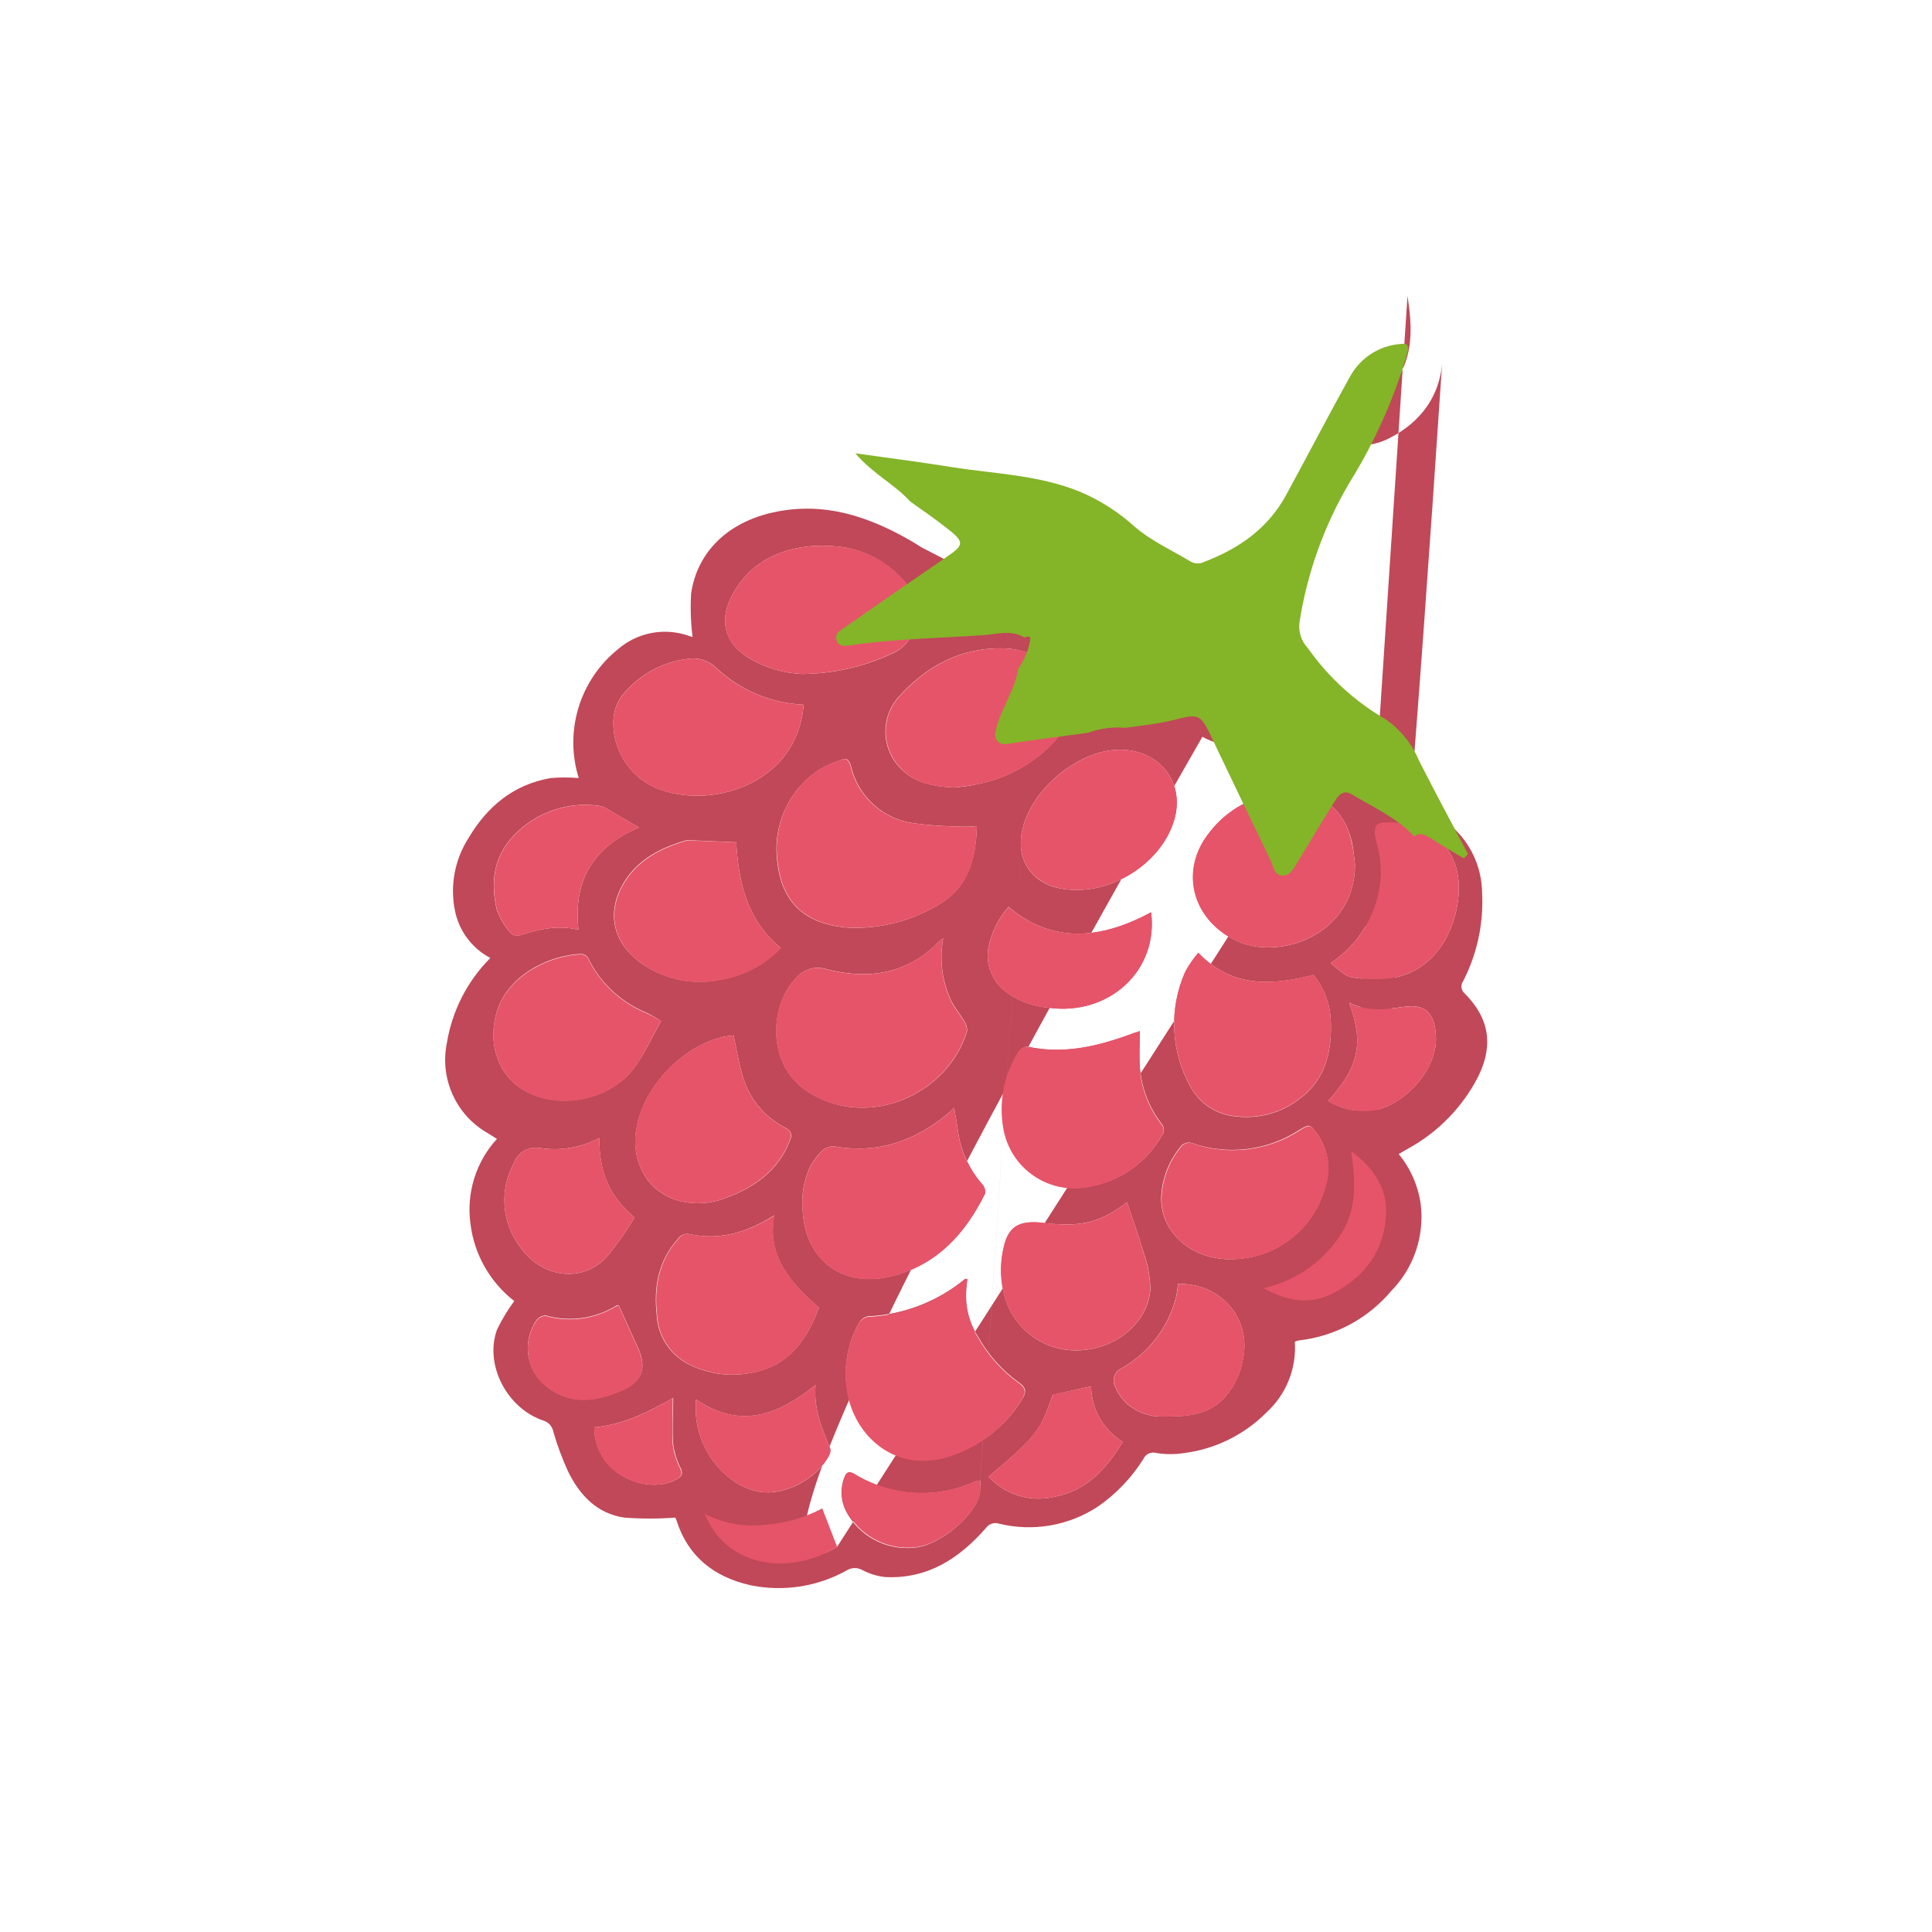
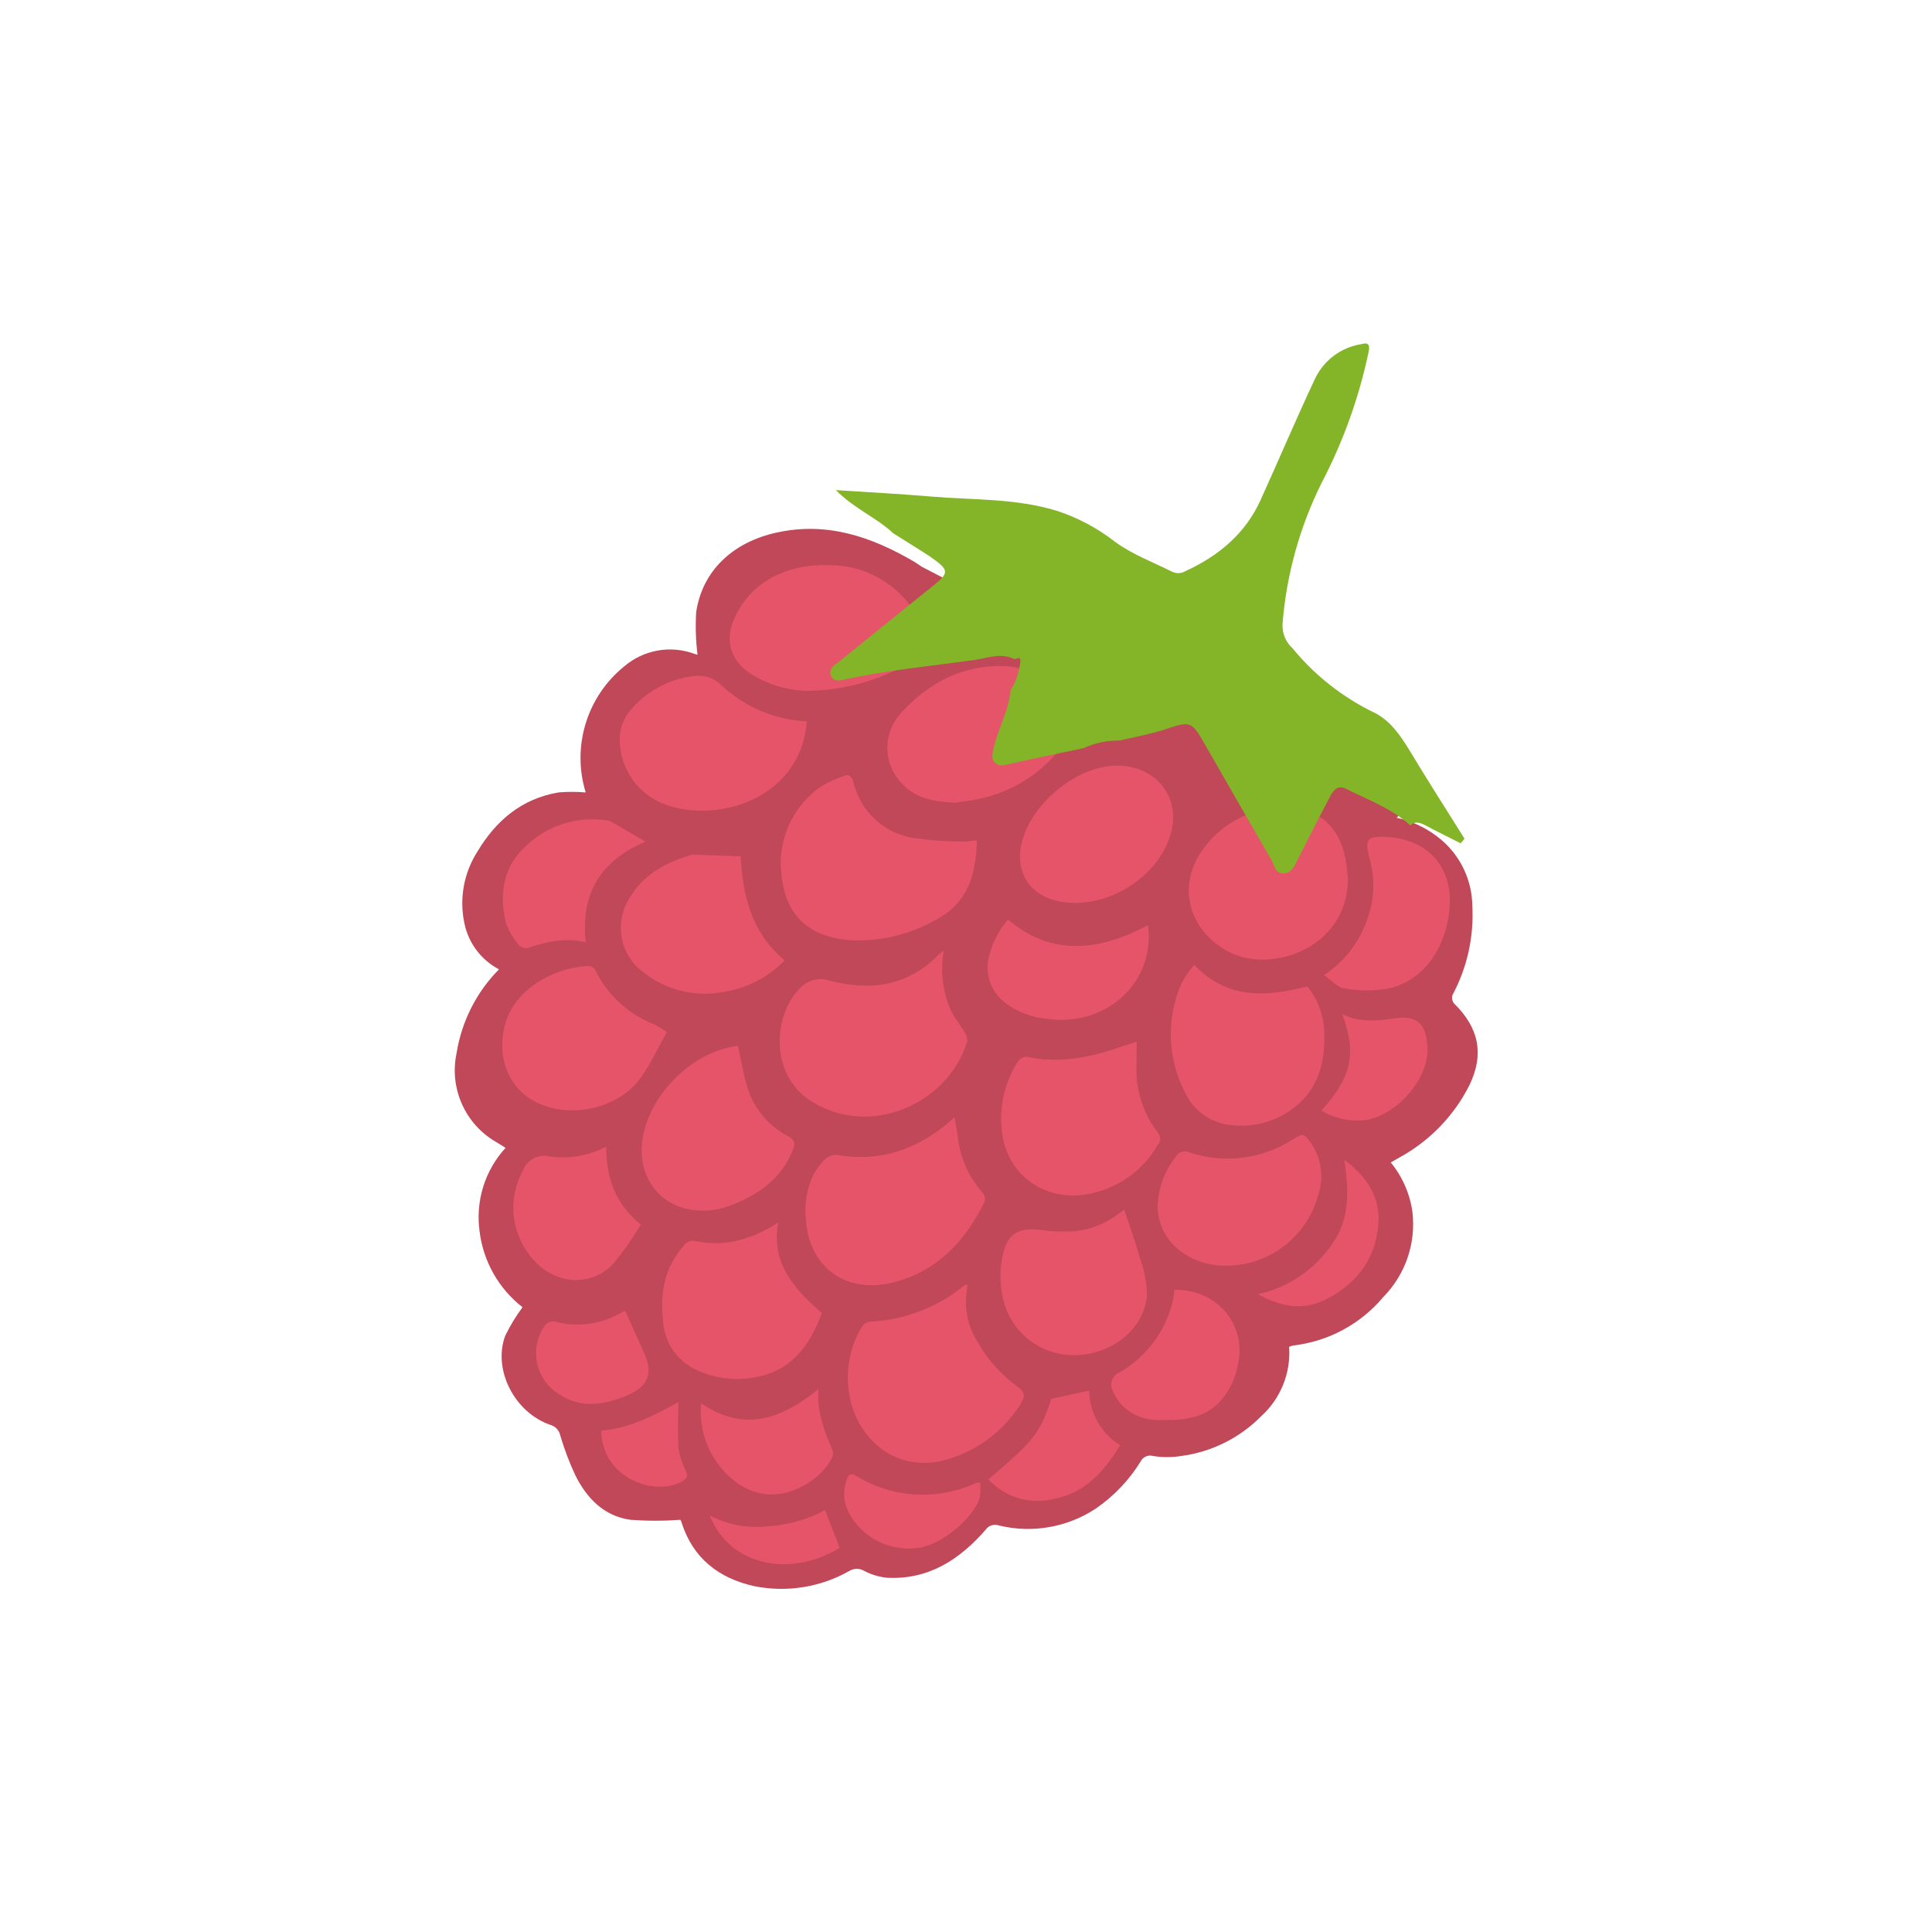
<svg xmlns="http://www.w3.org/2000/svg" id="Ebene_1" data-name="Ebene 1" viewBox="0 0 255.12 255.12">
  <defs>
    <style>.cls-1{fill:#c04858;}.cls-2{fill:#e65469;}.cls-3{fill:#84b427;}</style>
  </defs>
-   <path class="cls-1" d="M186,105.64a6.22,6.22,0,0,0-.47.43,13.89,13.89,0,0,1,6.11,3,11.86,11.86,0,0,1,4.07,8.81,22.88,22.88,0,0,1-2.67,12,1.24,1.24,0,0,0,.22,1.15c3.34,3.28,4,6.82,2,11a22.6,22.6,0,0,1-9.42,9.7l-1.14.66a13.35,13.35,0,0,1,2.91,6.66,13.94,13.94,0,0,1-3.9,11.42A18.63,18.63,0,0,1,171.55,177a3,3,0,0,0-.57.17,11.56,11.56,0,0,1-3.76,9.36,18.65,18.65,0,0,1-10.81,5.34,11.77,11.77,0,0,1-3.7,0,1.44,1.44,0,0,0-1.74.81,21.62,21.62,0,0,1-6,6.27,16.57,16.57,0,0,1-13,2.26,1.56,1.56,0,0,0-1.81.6c-3.46,3.94-7.62,6.72-13.28,6.44a8.44,8.44,0,0,1-3-.92,2,2,0,0,0-2,0,18.4,18.4,0,0,1-12.77,2c-4.85-1.08-8.27-3.82-9.77-8.54a2.93,2.93,0,0,0-.16-.39,45.76,45.76,0,0,1-6.73,0c-3.6-.52-5.87-2.94-7.39-6a36.4,36.4,0,0,1-2-5.37,1.88,1.88,0,0,0-1.33-1.45c-4.81-1.63-7.78-7.39-6.1-12a23.3,23.3,0,0,1,2.28-3.78,15.23,15.23,0,0,1-5.78-10.15,13.82,13.82,0,0,1,3.49-11.26c-.43-.28-.84-.53-1.25-.78A11.12,11.12,0,0,1,59,137.78a20.59,20.59,0,0,1,5.75-11.28,9.08,9.08,0,0,1-4.64-6.08,13,13,0,0,1,1.76-9.76c2.45-4.12,5.89-7.07,10.88-7.92a22.46,22.46,0,0,1,3.67,0,15.81,15.81,0,0,1,5.17-17A9.48,9.48,0,0,1,91.06,84a2.65,2.65,0,0,0,.39.1,31.5,31.5,0,0,1-.19-5.73c.82-5.54,4.9-9.41,10.85-10.71,6.79-1.49,12.77.59,18.46,3.92.31.18.6.38,1.07.67m31.29,9.62-14.7-2.31c.09.12.22.22.42.44m-14.1,43.91a6.77,6.77,0,0,0-.63.49c-4.12,4.23-9.22,5-14.75,3.59a3.73,3.73,0,0,0-4,1.1c-3.41,3.4-4.19,11.42,1.53,15.08,8,5.11,18.51.31,21-8a2,2,0,0,0-.39-1.34c-.54-.94-1.26-1.77-1.73-2.73A13.55,13.55,0,0,1,124.55,123.91ZM129,109.08c-.52,0-1,.1-1.4.08a54.24,54.24,0,0,1-6.89-.44,9.88,9.88,0,0,1-8.34-7.54c-.22-.83-.56-1.19-1.44-.79a15.45,15.45,0,0,0-2.88,1.32A12.59,12.59,0,0,0,102.67,114c.62,5.34,3.83,8.12,9.41,8.5a21.14,21.14,0,0,0,11.24-2.69C127.81,117.51,128.84,113.6,129,109.08Zm-1.22,59.8c-.2,0-.3,0-.35,0a21.7,21.7,0,0,1-12.85,4.94,1.66,1.66,0,0,0-1.07.77,13.35,13.35,0,0,0-1.52,9.58c1.21,5.88,7,10.72,14.35,7.75a17.27,17.27,0,0,0,8.65-7.18c.49-.82.63-1.43-.4-2.15a18.72,18.72,0,0,1-5.39-6,10.1,10.1,0,0,1-1.6-6.27C127.61,169.88,127.68,169.4,127.74,168.88ZM126,146.29c-.4.37-.66.62-.93.84-4.15,3.43-8.88,5.15-14.37,4.34a2.27,2.27,0,0,0-2.31.63A10.83,10.83,0,0,0,107,154a11.26,11.26,0,0,0-1,5.94c.37,6.55,5.38,10.23,11.85,8.55,6-1.55,9.64-5.69,12.22-10.87a1.47,1.47,0,0,0-.34-1.22,13.49,13.49,0,0,1-3.26-7.22C126.36,148.31,126.18,147.41,126,146.29Zm52.93-32.1c-.12-1-.18-1.9-.38-2.84-1-4.61-4.16-7-9-6.65a13.3,13.3,0,0,0-9.78,5.18c-4,4.91-2.43,11.37,3.3,14.25S178.92,123.48,178.93,114.19ZM126.09,104c.77-.11,1.93-.2,3-.46a18.69,18.69,0,0,0,10.75-6.33,5.51,5.51,0,0,0,1.38-4.78,9.07,9.07,0,0,0-8.37-6.8c-5.83-.25-10.47,2.28-14.16,6.36a6.88,6.88,0,0,0,.09,9.32C120.63,103.34,123.09,103.85,126.09,104ZM105.93,89a28.34,28.34,0,0,0,11.74-2.64,5.27,5.27,0,0,0,3.3-4.5,6.61,6.61,0,0,0-2-5.56,13.23,13.23,0,0,0-9.14-4.19c-5.53-.39-11,1.65-13.46,7.13-1.37,3.08-.47,5.85,2.49,7.63A14.9,14.9,0,0,0,105.93,89Zm52.3,36.85a13.82,13.82,0,0,0-1.74,2.53,17,17,0,0,0,.63,15,7.57,7.57,0,0,0,6.17,4.05,11.42,11.42,0,0,0,8.33-2.33c3.49-2.62,4.28-6.36,4.11-10.36a10.27,10.27,0,0,0-2.27-6C168,130.11,162.74,130.53,158.23,125.81Zm-7.72,10.33c-.36.12-.94.3-1.5.5-4.3,1.57-8.67,2.54-13.3,1.53a1.52,1.52,0,0,0-1.17.67,14.22,14.22,0,0,0-2,10.08A9.53,9.53,0,0,0,144,156.65a13.6,13.6,0,0,0,9.37-6.6,1.24,1.24,0,0,0,0-1.68,13.88,13.88,0,0,1-2.83-7.28C150.41,139.45,150.51,137.8,150.51,136.14ZM106.12,93.05a18,18,0,0,1-11.57-4.89A4.36,4.36,0,0,0,90.83,87a13.06,13.06,0,0,0-8.73,4.91A6,6,0,0,0,81,95.08a9.32,9.32,0,0,0,6.5,9.29C94.48,106.72,105.34,103.3,106.12,93.05Zm2,79.6c-3.85-3.31-6.86-6.83-5.89-12.17-3.44,2.19-7,3.33-11.08,2.51a1.47,1.47,0,0,0-1.64.61c-2.61,2.93-3.2,6.39-2.79,10.07a7.7,7.7,0,0,0,4.11,6.43,12.81,12.81,0,0,0,8,1.25C104.09,180.55,106.54,177,108.14,172.65ZM96.87,136.72c-.48.07-1,.11-1.52.23-5.62,1.42-10.64,6.94-11.37,12.48-.58,4.48,1.84,8.25,6,9.21a9.85,9.85,0,0,0,5.61-.36c4-1.43,7.19-3.67,8.74-7.69.33-.83.13-1.28-.69-1.71A11,11,0,0,1,98.05,142C97.55,140.35,97.28,138.61,96.87,136.72Zm-9.58-1.87a16.31,16.31,0,0,0-1.82-1.08,14.77,14.77,0,0,1-7.83-7.3,1.13,1.13,0,0,0-.83-.5c-4,.08-9.57,2.62-11.13,7.39-1.49,4.57.24,9.18,4.27,11,4.7,2.19,11.13.59,14-3.63C85.19,138.93,86.15,136.89,87.29,134.85Zm9.93-23.63-6-.26a1.78,1.78,0,0,0-.61,0c-3.39,1-6.41,2.52-8.26,5.63-2.2,3.72-1.55,7.54,1.88,10.26a13.27,13.27,0,0,0,10.57,2.58,14.51,14.51,0,0,0,8.3-4.25C98.58,121.45,97.52,116.37,97.22,111.22Zm51.6,47.52c-3.22,2.51-5.67,3.23-10,2.86-.74-.06-1.48-.18-2.22-.2-2.22,0-3.35.78-3.94,2.86a13.16,13.16,0,0,0-.14,6.39,9.76,9.76,0,0,0,9.83,7.67c4.92-.13,9.16-3.53,9.56-8a14.9,14.9,0,0,0-.93-5C150.34,163.1,149.54,160.93,148.82,158.74ZM147.87,99c-5.5,0-11.88,5.33-12.93,10.84-.75,3.93,1.48,7,5.56,7.56,6.11.91,12.94-3.4,14.58-9.22C156.47,103.28,153.13,99,147.87,99Zm14.52,67.27a12.82,12.82,0,0,0,12.6-9.57,7.85,7.85,0,0,0-1.06-7c-1-1.31-1-1.29-2.43-.44A16.24,16.24,0,0,1,157.55,151a1.4,1.4,0,0,0-1.78.58,11.2,11.2,0,0,0-2.43,6.39C153.14,162.6,157.21,166.28,162.39,166.28Zm-83.25-16a12.64,12.64,0,0,1-7.83,1.33,3.09,3.09,0,0,0-3.47,2,10.25,10.25,0,0,0,.86,11.09c2.88,4.07,8.14,4.75,11.35,1.37a41.94,41.94,0,0,0,3.74-5.3C80.34,157.92,79.1,154.47,79.14,150.27Zm96.55-23.08c1,.72,1.82,1.69,2.75,1.84a17.11,17.11,0,0,0,5.62.08c4.61-.85,7.79-4.88,8.48-10.28.78-6.17-3-10.3-9.32-10.24-1.47,0-1.84.41-1.63,1.82a13.32,13.32,0,0,0,.32,1.39,13.29,13.29,0,0,1-.3,7.65A14.71,14.71,0,0,1,175.69,127.19ZM152,120.47c-7.41,4-13.52,3.74-18.83-.72a11.67,11.67,0,0,0-2.53,4.82,6,6,0,0,0,2.31,6.49,11,11,0,0,0,5.47,2C146.46,134.19,153,128.14,152,120.47Zm3.55,49.06a14.66,14.66,0,0,1-.22,1.62,15.07,15.07,0,0,1-7.15,9.49,1.79,1.79,0,0,0-.94,2.46,6.71,6.71,0,0,0,1.54,2.23,6.84,6.84,0,0,0,4.75,1.72c2.87,0,5.71-.07,7.93-2.24a10,10,0,0,0,2.64-5.17C165.34,174.21,161.3,169.43,155.57,169.53ZM76.39,122.78c-.74-6.54,2-11,8-13.5-1.56-.91-3-1.74-4.38-2.55a2.07,2.07,0,0,0-.79-.31,13,13,0,0,0-11.4,3.93c-2.66,2.77-3.08,6.28-2.2,9.86a9.71,9.71,0,0,0,1.81,3,1.34,1.34,0,0,0,1.17.32C71.1,122.72,73.59,122.09,76.39,122.78Zm15.52,62a11.84,11.84,0,0,0,4.63,10.55A8.4,8.4,0,0,0,100.4,197c3.41.53,7.69-1.9,9.14-4.94a1.17,1.17,0,0,0,.06-.88c-1.1-2.6-2.17-5.2-1.91-8.28C102.77,186.82,97.8,188.81,91.91,184.8ZM165,100.53c1.94-2.27,5.3-6.71,1.55,1.22a50.88,50.88,0,0,1,5.91-.41,10,10,0,0,1,7.75,4,4.32,4.32,0,0,0,.5-.2m-99,67.21s-.06,0-.14,0-.29.14-.44.21a11.65,11.65,0,0,1-9.06,1.15,1.54,1.54,0,0,0-1.22.6,6.47,6.47,0,0,0,1.38,8.82c3.13,2.41,6.46,1.93,9.8.51,2.76-1.17,3.43-2.93,2.24-5.6ZM130.55,195a8.94,8.94,0,0,0,8.62,2.66c4.37-.79,6.94-3.75,9.08-7.26a8.78,8.78,0,0,1-4.17-7.34L139,184.19C137.44,188.87,136.78,189.73,130.55,195Zm44.81-49.63a9.32,9.32,0,0,0,6.1,1.26c4.15-.79,8.26-5.44,8.16-9.54-.07-3.43-1.49-4.51-4.14-4.15-2.44.33-4.86.7-7.33-.54C180.13,137.75,179.45,140.87,175.36,145.41ZM145.69,88.53c.5,1.21,2.74-1.07,3.18,0,5.52.29,11,4.57,15.17,7.67m0,0c.13,1.38.35,1.55,1.82,1.31m-29-15-7.43,113a3.69,3.69,0,0,0-.55.08,17.1,17.1,0,0,1-16.16-.95c-.8-.47-1.07,0-1.26.53a5.45,5.45,0,0,0,.26,4.4,9.11,9.11,0,0,0,9,4.8c3.46-.26,8.23-4.46,8.66-7.16A12,12,0,0,0,129.44,195.46Zm49-43.43c.62,4,.84,7.91-1.64,11.41a16.26,16.26,0,0,1-9.94,6.69c3.07,1.67,6.08,2.25,9.11.72,4.38-2.21,6.9-5.83,7.09-10.59C183.17,156.82,181.25,154.12,178.42,152ZM144.23,85.89,78.47,188.48a7.33,7.33,0,0,0,1.82,4.86c2.25,2.58,6.41,3.49,9.06,2,.64-.35.87-.68.55-1.42a10,10,0,0,1-1-3.17c-.16-2.07,0-4.16,0-6.14C85.73,186.36,82.43,188.13,78.47,188.48Zm32.07,15.78c-.68-1.78-1.33-3.44-2-5.08a18.79,18.79,0,0,1-7.61,2.17,13.75,13.75,0,0,1-7.92-1.46C95.86,206.89,104.11,208.2,110.54,204.26Z" />
-   <path class="cls-2" d="M124.55,123.91a13.55,13.55,0,0,0,1,8.2c.47,1,1.19,1.79,1.73,2.73a2,2,0,0,1,.39,1.34c-2.51,8.3-13,13.1-21,8-5.72-3.66-4.94-11.68-1.53-15.08a3.73,3.73,0,0,1,4-1.1c5.53,1.42,10.63.64,14.75-3.59A6.77,6.77,0,0,1,124.55,123.91Z" />
-   <path class="cls-2" d="M129,109.08c-.12,4.52-1.15,8.43-5.64,10.72a21.14,21.14,0,0,1-11.24,2.69c-5.58-.38-8.79-3.16-9.41-8.5A12.59,12.59,0,0,1,108,101.71a15.45,15.45,0,0,1,2.88-1.32c.88-.4,1.22,0,1.44.79a9.88,9.88,0,0,0,8.34,7.54,54.24,54.24,0,0,0,6.89.44C128,109.18,128.44,109.11,129,109.08Z" />
-   <path class="cls-2" d="M127.74,168.88c-.06.52-.13,1-.18,1.49a10.1,10.1,0,0,0,1.6,6.27,18.72,18.72,0,0,0,5.39,6c1,.72.89,1.33.4,2.15A17.27,17.27,0,0,1,126.3,192c-7.38,3-13.14-1.87-14.35-7.75a13.35,13.35,0,0,1,1.52-9.58,1.66,1.66,0,0,1,1.07-.77,21.7,21.7,0,0,0,12.85-4.94S127.54,168.9,127.74,168.88Z" />
-   <path class="cls-2" d="M126,146.29c.18,1.12.36,2,.47,2.92a13.49,13.49,0,0,0,3.26,7.22,1.47,1.47,0,0,1,.34,1.22c-2.58,5.18-6.23,9.32-12.22,10.87-6.47,1.68-11.48-2-11.85-8.55a11.26,11.26,0,0,1,1-5.94,10.83,10.83,0,0,1,1.41-1.93,2.27,2.27,0,0,1,2.31-.63c5.49.81,10.22-.91,14.37-4.34C125.34,146.91,125.6,146.66,126,146.29Z" />
-   <path class="cls-2" d="M178.93,114.19c0,9.29-10.17,12.82-15.9,9.94s-7.29-9.34-3.3-14.25a13.3,13.3,0,0,1,9.78-5.18c4.88-.32,8.07,2,9,6.65C178.75,112.29,178.81,113.24,178.93,114.19Z" />
-   <path class="cls-2" d="M126.09,104c-3-.13-5.46-.64-7.27-2.69a6.88,6.88,0,0,1-.09-9.32c3.69-4.08,8.33-6.61,14.16-6.36a9.07,9.07,0,0,1,8.37,6.8,5.51,5.51,0,0,1-1.38,4.78,18.69,18.69,0,0,1-10.75,6.33C128,103.78,126.86,103.87,126.09,104Z" />
-   <path class="cls-2" d="M105.93,89a14.9,14.9,0,0,1-7.07-2.13c-3-1.78-3.86-4.55-2.49-7.63,2.45-5.48,7.93-7.52,13.46-7.13A13.23,13.23,0,0,1,119,76.26a6.61,6.61,0,0,1,2,5.56,5.27,5.27,0,0,1-3.3,4.5A28.34,28.34,0,0,1,105.93,89Z" />
-   <path class="cls-2" d="M158.23,125.81c4.51,4.72,9.72,4.3,15.23,2.9a10.27,10.27,0,0,1,2.27,6c.17,4-.62,7.74-4.11,10.36a11.42,11.42,0,0,1-8.33,2.33,7.57,7.57,0,0,1-6.17-4.05,17,17,0,0,1-.63-15A13.82,13.82,0,0,1,158.23,125.81Z" />
-   <path class="cls-2" d="M150.51,136.14c0,1.66-.1,3.31,0,5a13.88,13.88,0,0,0,2.83,7.28,1.24,1.24,0,0,1,0,1.68,13.6,13.6,0,0,1-9.37,6.6,9.53,9.53,0,0,1-11.49-7.73,14.22,14.22,0,0,1,2-10.08,1.52,1.52,0,0,1,1.17-.67c4.63,1,9,0,13.3-1.53C149.57,136.44,150.15,136.26,150.51,136.14Z" />
-   <path class="cls-2" d="M106.12,93.05c-.78,10.25-11.64,13.67-18.66,11.32A9.32,9.32,0,0,1,81,95.08a6,6,0,0,1,1.14-3.2A13.06,13.06,0,0,1,90.83,87a4.36,4.36,0,0,1,3.72,1.19A18,18,0,0,0,106.12,93.05Z" />
-   <path class="cls-2" d="M108.14,172.65c-1.6,4.36-4,7.9-9.26,8.7a12.81,12.81,0,0,1-8-1.25,7.7,7.7,0,0,1-4.11-6.43c-.41-3.68.18-7.14,2.79-10.07a1.47,1.47,0,0,1,1.64-.61c4,.82,7.64-.32,11.08-2.51C101.28,165.82,104.29,169.34,108.14,172.65Z" />
-   <path class="cls-2" d="M96.87,136.72c.41,1.89.68,3.63,1.18,5.3a11,11,0,0,0,5.56,6.86c.82.43,1,.88.69,1.71-1.55,4-4.77,6.26-8.74,7.69a9.85,9.85,0,0,1-5.61.36c-4.13-1-6.55-4.73-6-9.21.73-5.54,5.75-11.06,11.37-12.48C95.86,136.83,96.39,136.79,96.87,136.72Z" />
-   <path class="cls-2" d="M87.29,134.85c-1.14,2-2.1,4.08-3.35,5.93-2.86,4.22-9.29,5.82-14,3.63-4-1.87-5.76-6.48-4.27-11,1.56-4.77,7.17-7.31,11.13-7.39a1.13,1.13,0,0,1,.83.5,14.77,14.77,0,0,0,7.83,7.3A16.31,16.31,0,0,1,87.29,134.85Z" />
-   <path class="cls-2" d="M97.22,111.22c.3,5.15,1.36,10.23,5.92,14a14.51,14.51,0,0,1-8.3,4.25,13.27,13.27,0,0,1-10.57-2.58c-3.43-2.72-4.08-6.54-1.88-10.26,1.85-3.11,4.87-4.62,8.26-5.63a1.78,1.78,0,0,1,.61,0Z" />
-   <path class="cls-2" d="M148.82,158.74c.72,2.19,1.52,4.36,2.14,6.57a14.9,14.9,0,0,1,.93,5c-.4,4.5-4.64,7.9-9.56,8a9.76,9.76,0,0,1-9.83-7.67,13.16,13.16,0,0,1,.14-6.39c.59-2.08,1.72-2.9,3.94-2.86.74,0,1.48.14,2.22.2C143.15,162,145.6,161.25,148.82,158.74Z" />
-   <path class="cls-2" d="M147.87,99c5.26,0,8.6,4.27,7.21,9.18-1.64,5.82-8.47,10.13-14.58,9.22-4.08-.61-6.31-3.63-5.56-7.56C136,104.34,142.37,99,147.87,99Z" />
-   <path class="cls-2" d="M162.39,166.28c-5.18,0-9.25-3.68-9-8.28a11.2,11.2,0,0,1,2.43-6.39,1.4,1.4,0,0,1,1.78-.58,16.24,16.24,0,0,0,13.95-1.72c1.39-.85,1.46-.87,2.43.44a7.85,7.85,0,0,1,1.06,7A12.82,12.82,0,0,1,162.39,166.28Z" />
-   <path class="cls-2" d="M79.14,150.27c0,4.2,1.2,7.65,4.65,10.49a41.94,41.94,0,0,1-3.74,5.3c-3.21,3.38-8.47,2.7-11.35-1.37a10.25,10.25,0,0,1-.86-11.09,3.09,3.09,0,0,1,3.47-2A12.64,12.64,0,0,0,79.14,150.27Z" />
-   <path class="cls-2" d="M175.69,127.19a14.71,14.71,0,0,0,5.92-7.74,13.29,13.29,0,0,0,.3-7.65,13.32,13.32,0,0,1-.32-1.39c-.21-1.41.16-1.81,1.63-1.82,6.35-.06,10.1,4.07,9.32,10.24-.69,5.4-3.87,9.43-8.48,10.28a17.11,17.11,0,0,1-5.62-.08C177.51,128.88,176.71,127.91,175.69,127.19Z" />
-   <path class="cls-2" d="M152,120.47c1,7.67-5.56,13.72-13.58,12.61a11,11,0,0,1-5.47-2,6,6,0,0,1-2.31-6.49,11.67,11.67,0,0,1,2.53-4.82C138.5,124.21,144.61,124.45,152,120.47Z" />
-   <path class="cls-2" d="M155.57,169.53c5.73-.1,9.77,4.68,8.55,10.11a10,10,0,0,1-2.64,5.17c-2.22,2.17-5.06,2.28-7.93,2.24a6.84,6.84,0,0,1-4.75-1.72,6.71,6.71,0,0,1-1.54-2.23,1.79,1.79,0,0,1,.94-2.46,15.07,15.07,0,0,0,7.15-9.49A14.66,14.66,0,0,0,155.57,169.53Z" />
-   <path class="cls-2" d="M76.39,122.78c-2.8-.69-5.29-.06-7.77.76a1.34,1.34,0,0,1-1.17-.32,9.71,9.71,0,0,1-1.81-3c-.88-3.58-.46-7.09,2.2-9.86a13,13,0,0,1,11.4-3.93,2.07,2.07,0,0,1,.79.31c1.42.81,2.82,1.64,4.38,2.55C78.36,111.82,75.65,116.24,76.39,122.78Z" />
-   <path class="cls-2" d="M91.91,184.8c5.89,4,10.86,2,15.78-1.9-.26,3.08.81,5.68,1.91,8.28a1.17,1.17,0,0,1-.06.88c-1.45,3-5.73,5.47-9.14,4.94a8.4,8.4,0,0,1-3.86-1.65A11.84,11.84,0,0,1,91.91,184.8Z" />
-   <path class="cls-2" d="M81.71,172.4l2.56,5.7c1.19,2.67.52,4.43-2.24,5.6-3.34,1.42-6.67,1.9-9.8-.51a6.47,6.47,0,0,1-1.38-8.82,1.54,1.54,0,0,1,1.22-.6,11.65,11.65,0,0,0,9.06-1.15c.15-.07.29-.15.44-.21S81.73,172.39,81.71,172.4Z" />
-   <path class="cls-2" d="M130.55,195c6.23-5.31,6.89-6.17,8.47-10.85l5.06-1.09a8.78,8.78,0,0,0,4.17,7.34c-2.14,3.51-4.71,6.47-9.08,7.26A8.94,8.94,0,0,1,130.55,195Z" />
-   <path class="cls-2" d="M175.36,145.41c4.09-4.54,4.77-7.66,2.79-13,2.47,1.24,4.89.87,7.33.54,2.65-.36,4.07.72,4.14,4.15.1,4.1-4,8.75-8.16,9.54A9.32,9.32,0,0,1,175.36,145.41Z" />
-   <path class="cls-2" d="M129.44,195.46a12,12,0,0,1,0,1.7c-.43,2.7-5.2,6.9-8.66,7.16a9.11,9.11,0,0,1-9-4.8,5.45,5.45,0,0,1-.26-4.4c.19-.57.46-1,1.26-.53a17.1,17.1,0,0,0,16.16.95A3.69,3.69,0,0,1,129.44,195.46Z" />
-   <path class="cls-2" d="M178.42,152c2.83,2.09,4.75,4.79,4.62,8.23-.19,4.76-2.71,8.38-7.09,10.59-3,1.53-6,1-9.11-.72a16.26,16.26,0,0,0,9.94-6.69C179.26,159.94,179,156,178.42,152Z" />
-   <path class="cls-2" d="M78.47,188.48c4-.35,7.26-2.12,10.37-3.84,0,2-.11,4.07,0,6.14a10,10,0,0,0,1,3.17c.32.74.09,1.07-.55,1.42-2.65,1.46-6.81.55-9.06-2A7.33,7.33,0,0,1,78.47,188.48Z" />
-   <path class="cls-2" d="M110.54,204.26c-6.43,3.94-14.68,2.63-17.49-4.37a13.75,13.75,0,0,0,7.92,1.46,18.79,18.79,0,0,0,7.61-2.17C109.21,200.82,109.86,202.48,110.54,204.26Z" />
-   <path class="cls-3" d="M186.75,110.45c-2.35-2.51-5.42-3.84-8.24-5.55-1.17-.71-1.8.18-2.28.95-1.7,2.7-3.35,5.45-5,8.19-.48.81-1,1.7-2,1.57s-1.05-1.18-1.4-1.89c-2.55-5.3-5.11-10.6-7.63-15.91-1.72-3.63-1.76-3.61-5.36-2.7-2,.5-4.16.7-6.24,1a11.37,11.37,0,0,0-4.9.65c-3.34.45-6.67.88-10,1.37-.71.1-1.46.34-2-.28s-.19-1.49,0-2.22c.8-2.5,2.33-4.66,2.76-7.33A9.46,9.46,0,0,0,136,84.72c.2-.87-.25-.68-.71-.54-1.82-1.06-3.6-.43-5.35-.31-5.94.4-11.94.49-17.8,1.36-.59.09-1.4.16-1.66-.65-.32-1,.54-1.37,1.13-1.78q6.65-4.65,13.34-9.22c2.44-1.66,2.48-2-.13-4-1.5-1.18-3.08-2.24-4.62-3.35-2.08-2.3-4.94-3.65-7.25-6.37,4.44.63,8.58,1.15,12.72,1.82,5.63.9,11.34,1,16.86,3.22a25.56,25.56,0,0,1,7.29,4.64c2.19,1.89,4.93,3.12,7.43,4.63a1.9,1.9,0,0,0,1.82,0c4.58-1.74,8.38-4.43,10.75-8.78,2.86-5.24,5.6-10.55,8.51-15.76a8.28,8.28,0,0,1,6.53-4.2c.41,0,1.35-.34,1,1.11a68.13,68.13,0,0,1-7.63,17.14,52,52,0,0,0-6.63,18.47,4.17,4.17,0,0,0,1.1,3.43A32.48,32.48,0,0,0,183,95a12.38,12.38,0,0,1,4.36,5.4c2.1,4.15,4.32,8.25,6.49,12.37l-.56.58c-1.47-.88-2.95-1.74-4.39-2.67C188.15,110.21,187.47,109.88,186.75,110.45Z" />
+   <path class="cls-1" d="M184.88,107.57c-.12.09-.23.2-.46.41a13.68,13.68,0,0,1,6,3,11.62,11.62,0,0,1,4,8.64,22.33,22.33,0,0,1-2.62,11.77,1.2,1.2,0,0,0,.22,1.13c3.28,3.22,4,6.7,2,10.81a22.31,22.31,0,0,1-9.25,9.53l-1.12.64a13.15,13.15,0,0,1,2.86,6.53,13.69,13.69,0,0,1-3.83,11.22,18.23,18.23,0,0,1-11.89,6.42,3.59,3.59,0,0,0-.56.17,11.32,11.32,0,0,1-3.7,9.18,18.2,18.2,0,0,1-10.61,5.25,11.56,11.56,0,0,1-3.62,0,1.42,1.42,0,0,0-1.72.79,20.86,20.86,0,0,1-5.9,6.16,16.25,16.25,0,0,1-12.76,2.22,1.52,1.52,0,0,0-1.78.58c-3.4,3.88-7.48,6.61-13,6.32a8.2,8.2,0,0,1-3-.89,1.89,1.89,0,0,0-2,0,18.17,18.17,0,0,1-12.55,2c-4.76-1.06-8.11-3.76-9.58-8.38a1.36,1.36,0,0,0-.16-.38,45.32,45.32,0,0,1-6.6,0c-3.54-.5-5.77-2.88-7.26-5.84a37.42,37.42,0,0,1-2-5.27,1.84,1.84,0,0,0-1.29-1.42c-4.73-1.6-7.64-7.25-6-11.74A23.08,23.08,0,0,1,69,172.62a15,15,0,0,1-5.67-10,13.57,13.57,0,0,1,3.43-11.05l-1.23-.76a10.91,10.91,0,0,1-5.24-11.73A20.23,20.23,0,0,1,65.89,128a8.87,8.87,0,0,1-4.55-6,12.67,12.67,0,0,1,1.73-9.59c2.4-4,5.77-6.94,10.68-7.77a21.48,21.48,0,0,1,3.59,0A15.55,15.55,0,0,1,82.42,88a9.31,9.31,0,0,1,9.31-1.65l.38.11a30.44,30.44,0,0,1-.18-5.63c.81-5.44,4.81-9.24,10.65-10.51,6.67-1.46,12.53.58,18.12,3.84.3.18.59.38,1,.67" />
+   <path class="cls-2" d="M124.63,125.54a13.25,13.25,0,0,0,1,8c.46.95,1.17,1.77,1.7,2.68a2,2,0,0,1,.38,1.32c-2.46,8.15-12.78,12.86-20.63,7.84-5.62-3.59-4.86-11.46-1.51-14.8a3.67,3.67,0,0,1,4-1.08C115,130.93,120,130.17,124,126,124.11,125.92,124.24,125.84,124.63,125.54Z" />
+   <path class="cls-2" d="M129,111c-.13,4.44-1.13,8.28-5.54,10.53a20.83,20.83,0,0,1-11,2.64c-5.48-.38-8.63-3.1-9.23-8.35a12.36,12.36,0,0,1,5.23-12,15.22,15.22,0,0,1,2.83-1.3c.86-.39,1.19,0,1.41.78a9.71,9.71,0,0,0,8.19,7.4,50.5,50.5,0,0,0,6.76.43C128,111.08,128.45,111,129,111Z" />
+   <path class="cls-2" d="M127.76,169.68c-.06.5-.13,1-.18,1.46a9.86,9.86,0,0,0,1.57,6.15,18.49,18.49,0,0,0,5.29,5.88c1,.71.88,1.31.39,2.12a16.92,16.92,0,0,1-8.49,7c-7.24,2.91-12.9-1.83-14.08-7.6a13.06,13.06,0,0,1,1.49-9.4,1.62,1.62,0,0,1,1.06-.76,21.25,21.25,0,0,0,12.6-4.85S127.56,169.7,127.76,169.68Z" />
+   <path class="cls-2" d="M126.05,147.51c.18,1.09.35,2,.46,2.87a13.21,13.21,0,0,0,3.21,7.08,1.41,1.41,0,0,1,.32,1.2c-2.52,5.08-6.11,9.14-12,10.66-6.35,1.65-11.26-2-11.63-8.38a11,11,0,0,1,1-5.83,10.29,10.29,0,0,1,1.39-1.9,2.2,2.2,0,0,1,2.26-.62c5.4.8,10-.9,14.1-4.26C125.4,148.11,125.65,147.87,126.05,147.51Z" />
+   <path class="cls-2" d="M178,116c0,9.12-10,12.58-15.61,9.75s-7.15-9.16-3.23-14a13.06,13.06,0,0,1,9.6-5.09c4.78-.31,7.92,2,8.87,6.54C177.82,114.13,177.88,115.07,178,116Z" />
+   <path class="cls-2" d="M126.14,106c-3-.13-5.36-.63-7.14-2.64a6.76,6.76,0,0,1-.08-9.15c3.62-4,8.17-6.49,13.89-6.24A8.91,8.91,0,0,1,141,94.63a5.42,5.42,0,0,1-1.35,4.68,18.44,18.44,0,0,1-10.56,6.22C128,105.78,126.89,105.87,126.14,106Z" />
+   <path class="cls-2" d="M106.35,91.23a14.75,14.75,0,0,1-6.94-2.08c-2.9-1.75-3.79-4.47-2.44-7.49,2.41-5.39,7.78-7.38,13.21-7a13,13,0,0,1,9,4.11,6.47,6.47,0,0,1,2,5.46,5.17,5.17,0,0,1-3.24,4.42A27.63,27.63,0,0,1,106.35,91.23Z" />
+   <path class="cls-2" d="M157.69,127.41c4.43,4.63,9.53,4.22,14.94,2.84a10.06,10.06,0,0,1,2.23,5.86c.16,3.92-.61,7.59-4,10.17a11.18,11.18,0,0,1-8.17,2.29,7.41,7.41,0,0,1-6.05-4,16.7,16.7,0,0,1-.63-14.7A13.9,13.9,0,0,1,157.69,127.41Z" />
+   <path class="cls-2" d="M150.11,137.55c0,1.62-.1,3.25,0,4.85a13.66,13.66,0,0,0,2.77,7.15,1.21,1.21,0,0,1,0,1.64,13.4,13.4,0,0,1-9.2,6.49c-5.51,1-10.32-2.24-11.28-7.59a14,14,0,0,1,2-9.89,1.48,1.48,0,0,1,1.15-.66c4.55,1,8.83,0,13-1.5C149.19,137.84,149.75,137.66,150.11,137.55Z" />
+   <path class="cls-2" d="M106.54,95.25c-.77,10.06-11.42,13.41-18.32,11.11a9.15,9.15,0,0,1-6.38-9.12A5.88,5.88,0,0,1,83,94.1a12.83,12.83,0,0,1,8.57-4.82,4.27,4.27,0,0,1,3.65,1.17A17.68,17.68,0,0,0,106.54,95.25Z" />
+   <path class="cls-2" d="M108.52,173.38c-1.57,4.28-4,7.76-9.09,8.54a12.56,12.56,0,0,1-7.88-1.23,7.57,7.57,0,0,1-4-6.31c-.4-3.61.17-7,2.74-9.88a1.42,1.42,0,0,1,1.6-.6c4,.8,7.5-.31,10.88-2.46C101.79,166.68,104.74,170.13,108.52,173.38Z" />
+   <path class="cls-2" d="M97.46,138.11c.4,1.86.66,3.56,1.15,5.2a10.89,10.89,0,0,0,5.47,6.74c.8.42,1,.86.67,1.68-1.52,3.94-4.68,6.14-8.58,7.55a9.73,9.73,0,0,1-5.5.35c-4.06-.94-6.43-4.64-5.86-9,.71-5.44,5.64-10.86,11.16-12.25C96.47,138.22,97,138.18,97.46,138.11Z" />
+   <path class="cls-2" d="M88.06,136.28c-1.12,2-2.06,4-3.29,5.82-2.81,4.14-9.12,5.71-13.73,3.56-4-1.84-5.66-6.36-4.2-10.84,1.53-4.69,7-7.18,10.93-7.26a1.07,1.07,0,0,1,.81.5,14.53,14.53,0,0,0,7.69,7.16A14.34,14.34,0,0,1,88.06,136.28Z" />
+   <path class="cls-2" d="M97.8,113.08c.3,5.06,1.34,10,5.81,13.74A14.19,14.19,0,0,1,95.47,131a13,13,0,0,1-10.38-2.52,7.28,7.28,0,0,1-1.84-10.07c1.82-3.06,4.78-4.54,8.1-5.54a2,2,0,0,1,.6,0Z" />
+   <path class="cls-2" d="M148.45,159.73c.71,2.14,1.49,4.27,2.09,6.45a14.34,14.34,0,0,1,.92,4.89c-.39,4.41-4.55,7.75-9.38,7.87a9.56,9.56,0,0,1-9.65-7.53,12.92,12.92,0,0,1,.14-6.27c.58-2,1.69-2.85,3.87-2.8.72,0,1.44.14,2.17.2C142.88,162.9,145.28,162.19,148.45,159.73Z" />
+   <path class="cls-2" d="M147.51,101.1c5.17,0,8.45,4.19,7.09,9-1.62,5.71-8.32,9.94-14.32,9-4-.6-6.19-3.57-5.45-7.42C135.86,106.33,142.11,101.08,147.51,101.1Z" />
+   <path class="cls-2" d="M161.77,167.13c-5.09,0-9.08-3.61-8.89-8.13a11,11,0,0,1,2.39-6.27,1.36,1.36,0,0,1,1.74-.57,15.94,15.94,0,0,0,13.69-1.69c1.37-.84,1.44-.85,2.39.43a7.74,7.74,0,0,1,1,6.83A12.59,12.59,0,0,1,161.77,167.13Z" />
+   <path class="cls-2" d="M80.05,151.42c0,4.12,1.18,7.51,4.57,10.29a40.37,40.37,0,0,1-3.67,5.2c-3.15,3.31-8.31,2.65-11.14-1.34A10.09,10.09,0,0,1,69,154.68a3,3,0,0,1,3.41-2A12.43,12.43,0,0,0,80.05,151.42Z" />
+   <path class="cls-2" d="M174.83,128.76a14.4,14.4,0,0,0,5.8-7.6,13,13,0,0,0,.3-7.5c-.11-.46-.25-.91-.32-1.37-.2-1.39.16-1.78,1.61-1.79,6.22-.06,9.91,4,9.14,10-.67,5.3-3.8,9.26-8.32,10.09a16.51,16.51,0,0,1-5.52-.08C176.61,130.42,175.83,129.46,174.83,128.76Z" />
+   <path class="cls-2" d="M151.59,122.16c1,7.53-5.45,13.47-13.33,12.38a10.83,10.83,0,0,1-5.37-2,5.85,5.85,0,0,1-2.26-6.37,11.45,11.45,0,0,1,2.48-4.74C138.32,125.84,144.32,126.07,151.59,122.16Z" />
+   <path class="cls-2" d="M155.07,170.32c5.63-.1,9.6,4.59,8.39,9.92a9.69,9.69,0,0,1-2.59,5.07c-2.17,2.13-5,2.24-7.78,2.2a6.69,6.69,0,0,1-4.66-1.68,6.6,6.6,0,0,1-1.51-2.2,1.76,1.76,0,0,1,.92-2.41,14.75,14.75,0,0,0,7-9.31A12.37,12.37,0,0,0,155.07,170.32Z" />
+   <path class="cls-2" d="M77.35,124.43c-2.74-.68-5.18-.06-7.62.74a1.3,1.3,0,0,1-1.15-.31,9.25,9.25,0,0,1-1.77-3c-.87-3.51-.46-7,2.15-9.67a12.76,12.76,0,0,1,11.2-3.86,2,2,0,0,1,.77.31c1.39.79,2.77,1.6,4.3,2.5C79.3,113.67,76.63,118,77.35,124.43Z" />
+   <path class="cls-2" d="M92.59,185.31c5.78,3.93,10.66,2,15.49-1.87-.25,3,.79,5.58,1.88,8.13a1.17,1.17,0,0,1-.06.86c-1.43,3-5.63,5.37-9,4.85a8.41,8.41,0,0,1-3.79-1.62A11.63,11.63,0,0,1,92.59,185.31Z" />
+   <path class="cls-2" d="M82.57,173.13c.85,1.89,1.69,3.74,2.52,5.6,1.17,2.62.52,4.34-2.2,5.5-3.27,1.39-6.54,1.86-9.62-.51a6.34,6.34,0,0,1-1.35-8.65,1.52,1.52,0,0,1,1.2-.59A11.45,11.45,0,0,0,82,173.35c.14-.07.28-.15.43-.21A.3.3,0,0,1,82.57,173.13Z" />
+   <path class="cls-2" d="M130.52,195.35c6.11-5.21,6.76-6,8.31-10.64l5-1.08a8.58,8.58,0,0,0,4.09,7.21c-2.1,3.45-4.63,6.35-8.92,7.13A8.77,8.77,0,0,1,130.52,195.35Z" />
+   <path class="cls-2" d="M174.5,146.65c4-4.47,4.68-7.53,2.74-12.73,2.42,1.2,4.79.84,7.19.52,2.6-.35,4,.71,4.07,4.07.09,4-3.94,8.59-8,9.37A9.17,9.17,0,0,1,174.5,146.65Z" />
+   <path class="cls-2" d="M129.43,195.77a10.15,10.15,0,0,1,0,1.66c-.41,2.65-5.1,6.78-8.5,7a8.94,8.94,0,0,1-8.87-4.71,5.38,5.38,0,0,1-.25-4.32c.18-.56.45-1,1.23-.52a16.77,16.77,0,0,0,15.87.93A4,4,0,0,1,129.43,195.77Z" />
+   <path class="cls-2" d="M177.5,153.14c2.78,2.05,4.67,4.7,4.53,8.08-.18,4.67-2.66,8.22-7,10.39-3,1.5-5.92.94-8.93-.71a15.91,15.91,0,0,0,9.76-6.56C178.33,160.91,178.11,157.06,177.5,153.14Z" />
+   <path class="cls-2" d="M79.4,188.91c3.89-.34,7.13-2.07,10.18-3.77,0,2-.11,4,0,6a10.27,10.27,0,0,0,1,3.11c.31.72.09,1-.54,1.39-2.6,1.44-6.69.54-8.89-2A7.14,7.14,0,0,1,79.4,188.91Z" />
+   <path class="cls-2" d="M110.88,204.4c-6.31,3.87-14.41,2.58-17.17-4.29a13.32,13.32,0,0,0,7.77,1.43,18.22,18.22,0,0,0,7.47-2.13C109.57,201,110.21,202.66,110.88,204.4Z" />
+   <path class="cls-3" d="M186.23,109c-2.48-2.28-5.58-3.36-8.47-4.83-1.2-.61-1.75.31-2.16,1.09-1.48,2.77-2.89,5.58-4.3,8.38-.42.83-.84,1.74-1.9,1.69s-1.11-1.08-1.5-1.75q-4.34-7.5-8.63-15c-1.94-3.42-2-3.4-5.44-2.26-2,.65-4,1-6,1.47a11.06,11.06,0,0,0-4.75,1c-3.23.68-6.47,1.35-9.69,2.07-.69.15-1.41.43-2-.13s-.29-1.44-.12-2.17c.6-2.51,1.94-4.74,2.17-7.38a9.26,9.26,0,0,0,1.28-3.65c.14-.86-.29-.65-.73-.48-1.86-.91-3.55-.15-5.26.09-5.79.82-11.65,1.35-17.32,2.62-.57.13-1.36.25-1.67-.51-.38-.94.42-1.39,1-1.83q6.17-5,12.39-10c2.27-1.81,2.29-2.12-.42-4-1.55-1-3.17-2-4.76-3-2.21-2.09-5.11-3.21-7.57-5.7,4.4.29,8.49.5,12.59.85,5.58.48,11.17.19,16.74,1.93a25.3,25.3,0,0,1,7.47,4c2.28,1.69,5,2.7,7.61,4a1.85,1.85,0,0,0,1.78-.1c4.36-2,7.88-4.94,9.89-9.37,2.42-5.34,4.71-10.74,7.18-16a8.16,8.16,0,0,1,6.09-4.58c.4-.08,1.3-.43,1,1a67.21,67.21,0,0,1-6.22,17.33,50.89,50.89,0,0,0-5.15,18.55,4.06,4.06,0,0,0,1.32,3.28,32,32,0,0,0,10.8,8.5c2.06,1,3.45,3,4.66,5,2.36,3.92,4.83,7.77,7.25,11.64l-.51.61c-1.5-.76-3-1.49-4.49-2.29C187.58,108.64,186.89,108.36,186.23,109Z" />
</svg>
